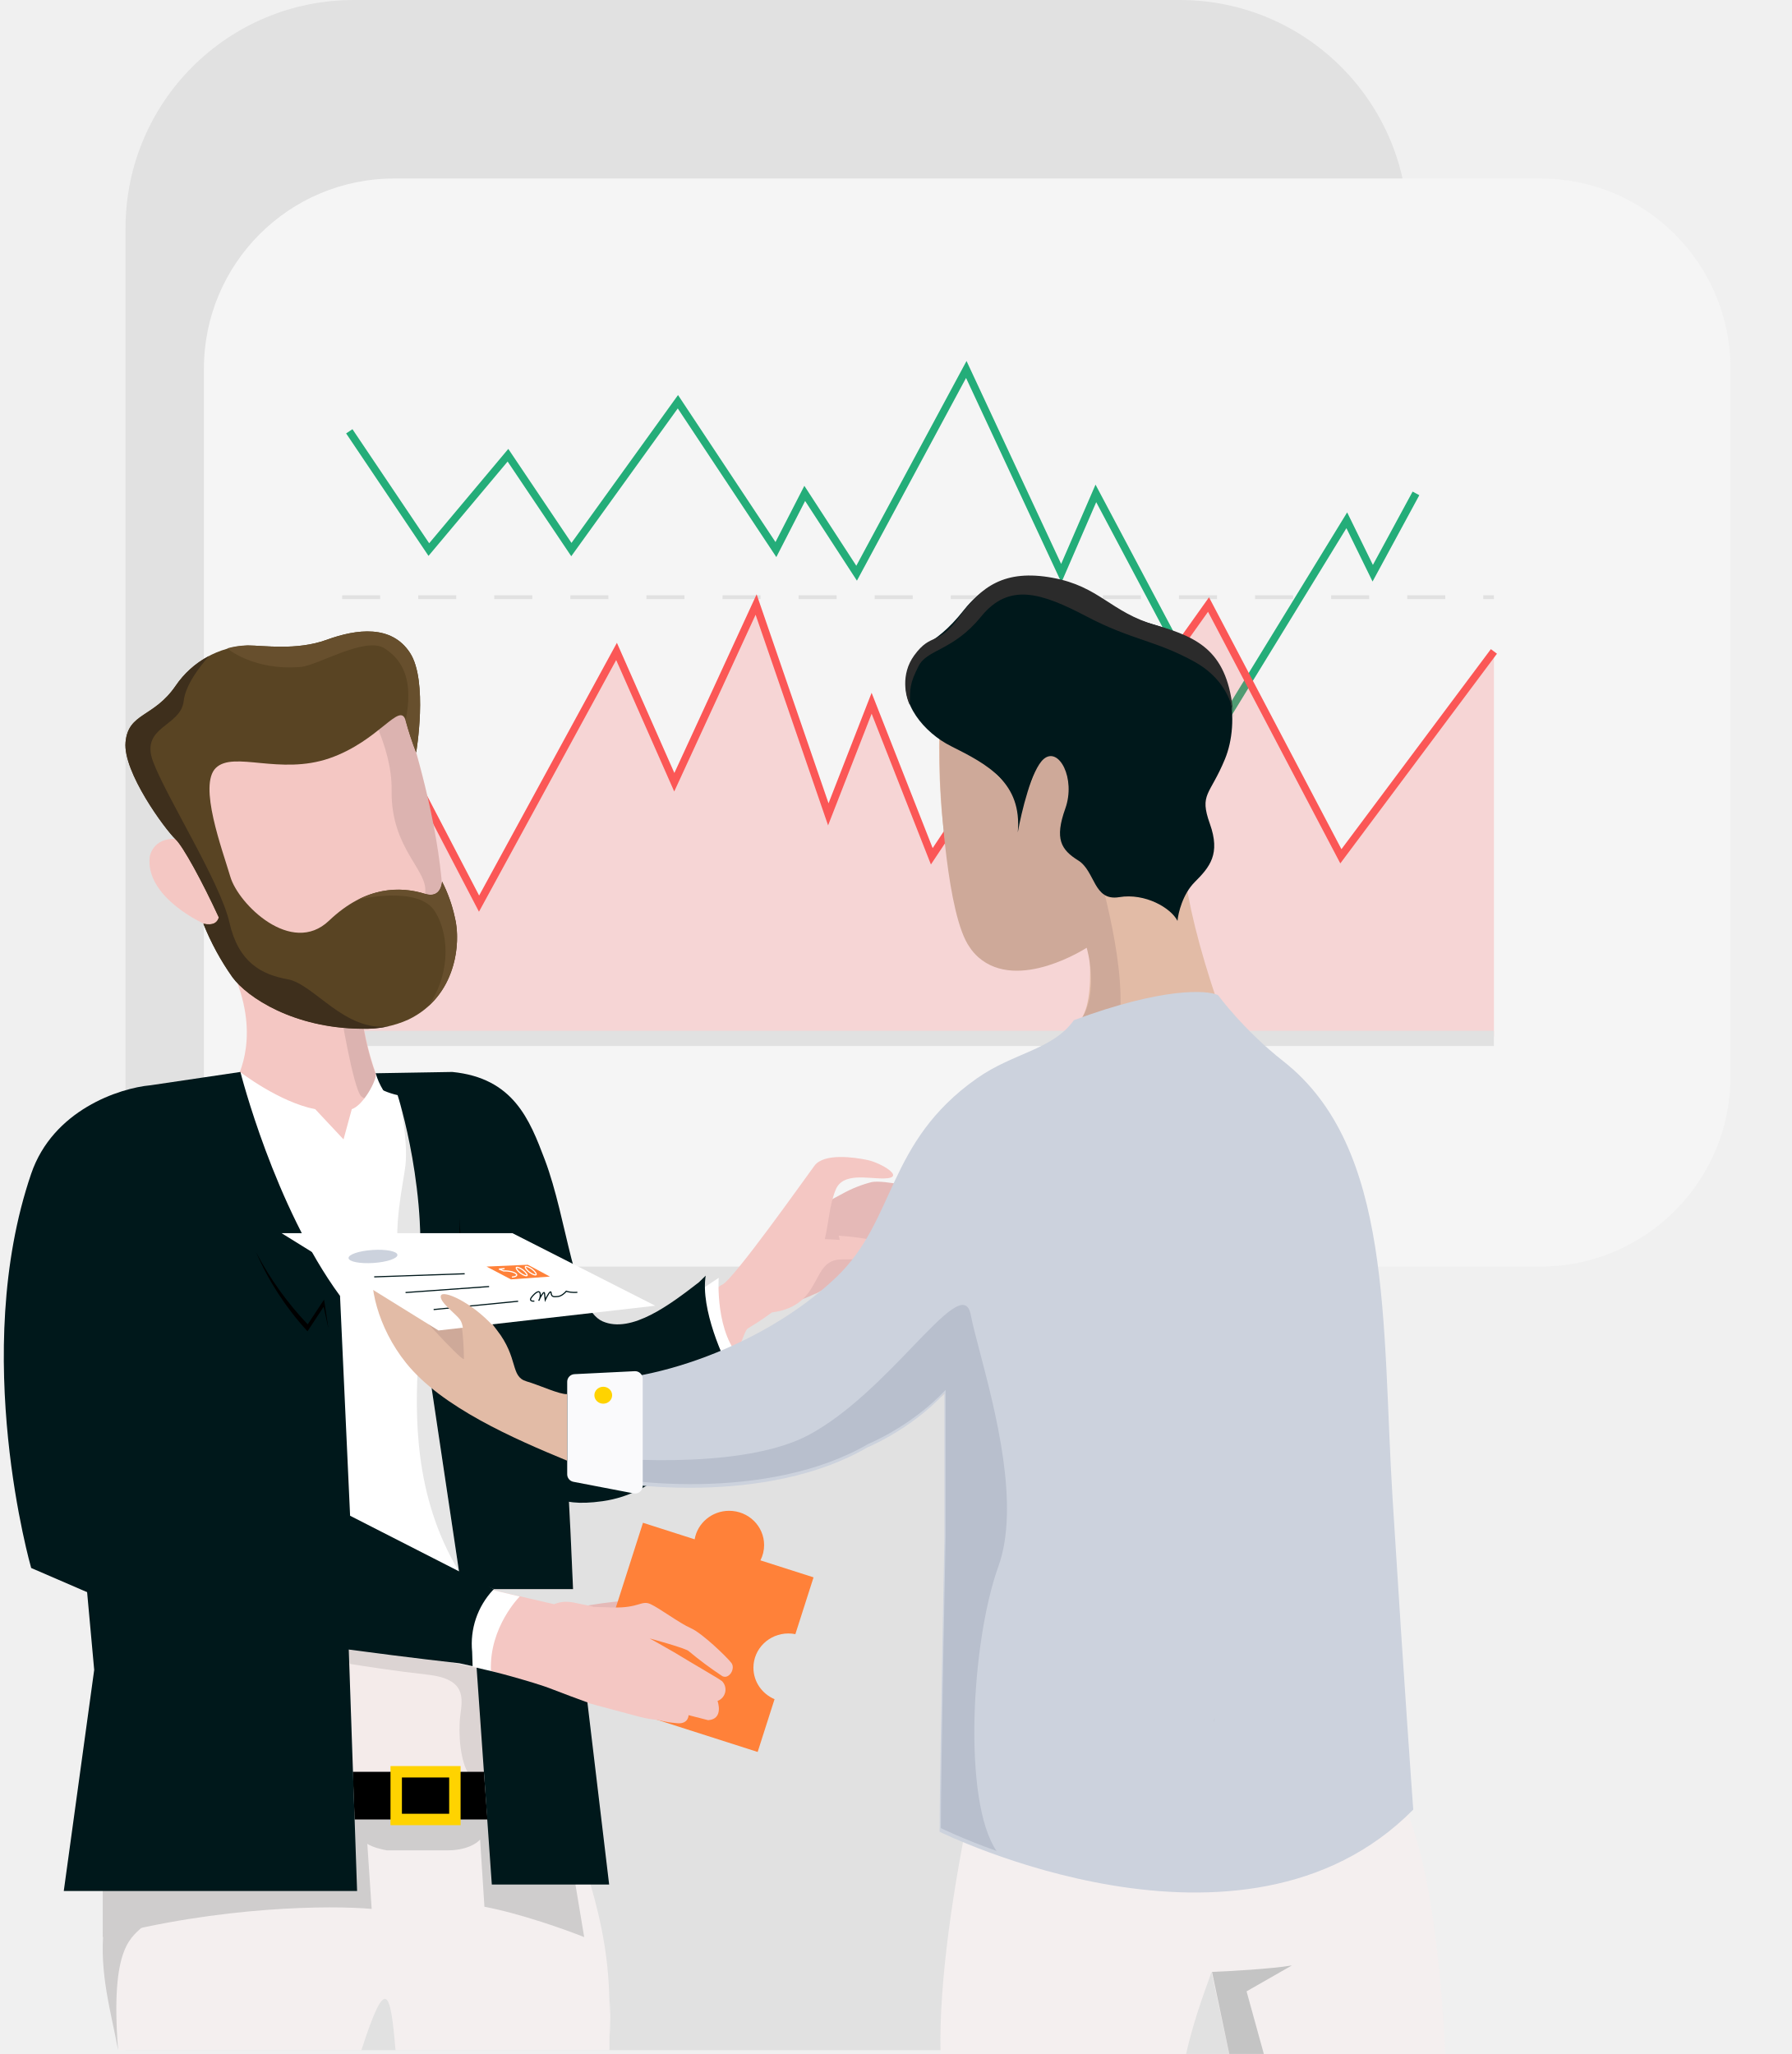
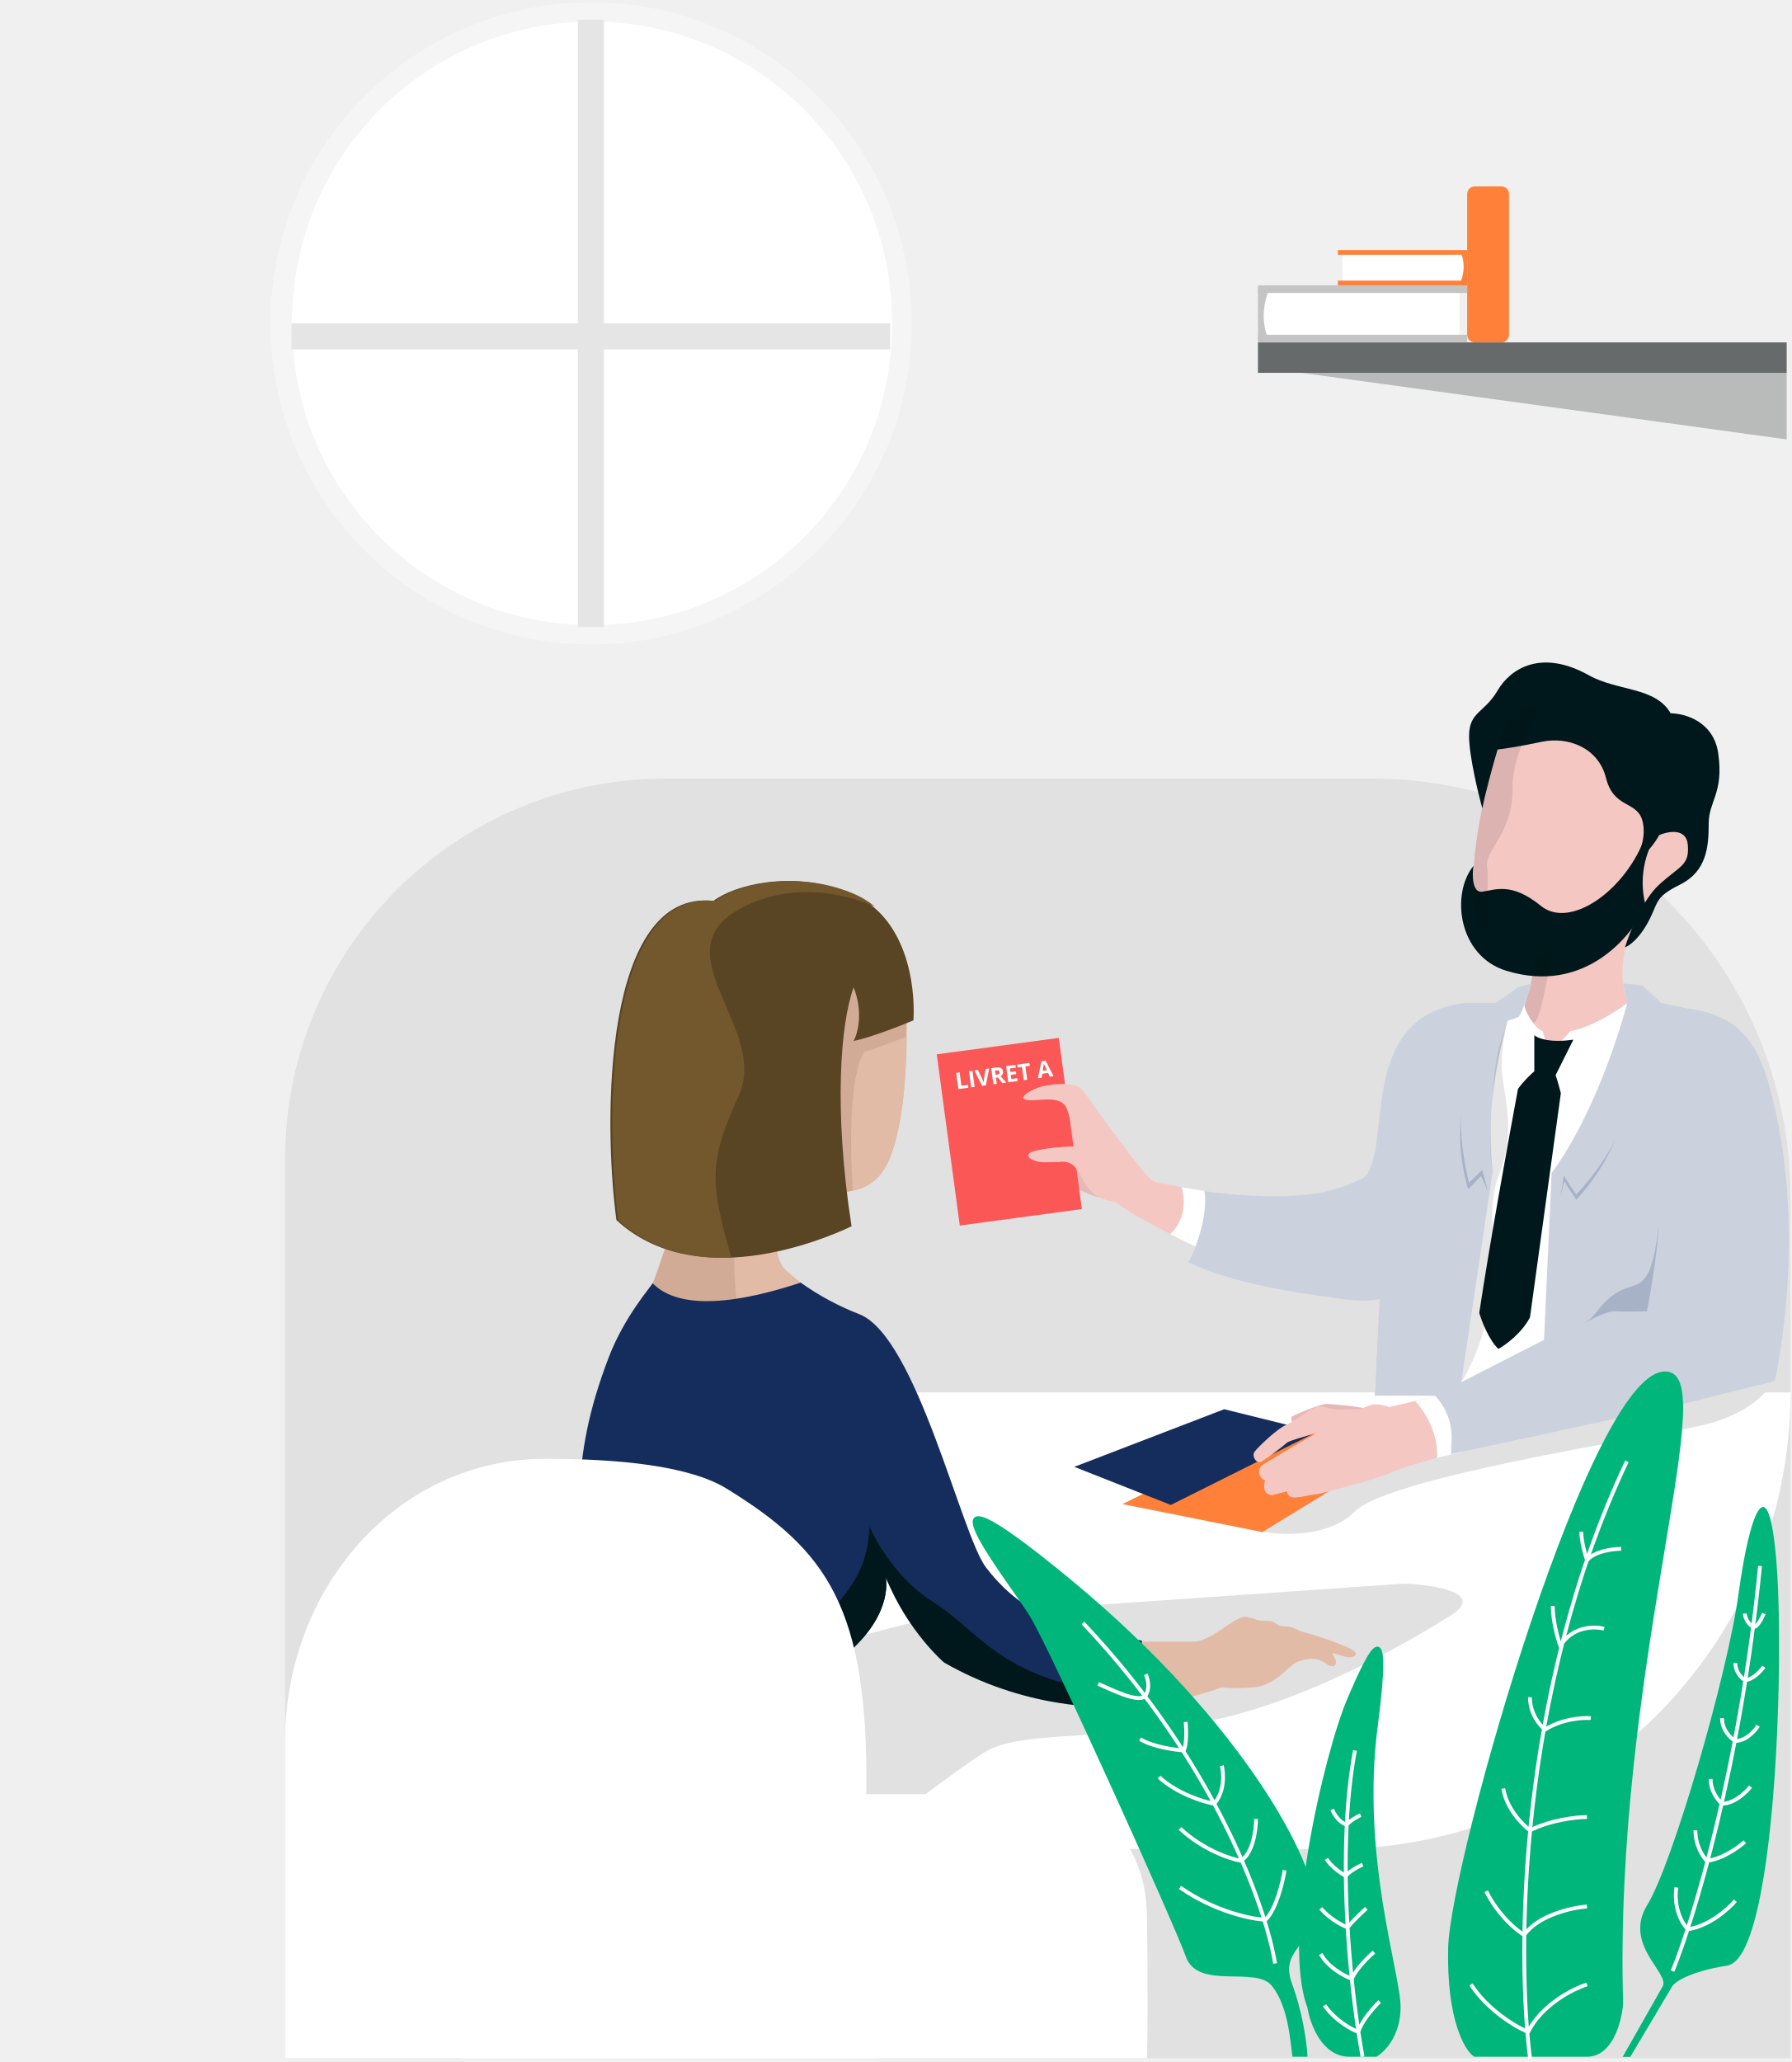
- <svg xmlns="http://www.w3.org/2000/svg" fill="none" viewBox="0 0 471 540">
-   <path fill="#E1E1E1" d="M354.172 392.041l15.896-329.147C371.721 28.661 344.411 0 310.138 0H93C59.863 0 33 26.863 33 60v389.146h261.242c32.012 0 58.386-25.131 59.93-57.105z" />
-   <path fill="#E1E1E1" d="M359 361c0-55.228-44.772-100-100-100H143c-60.751 0-110 49.249-110 110v168h326V361z" />
-   <rect width="401.325" height="286.051" x="53.606" y="46.931" fill="#F5F5F5" rx="50" />
-   <path stroke="#E1E1E1" stroke-dasharray="10 10" d="M89.94 157.005h302.794" />
-   <path stroke="#24AD79" stroke-width="2" d="M372.241 129.714l-11.367 20.987-6.82-13.921-33.343 54.412-32.619-61.478-9.094 20.987-24.972-53.564-28.831 53.564-13.64-20.987-7.578 14.769-25.765-38.866-28.004 38.866-16.671-24.804-20.799 24.804-20.914-31.093" />
-   <path stroke="#FB5756" stroke-width="2" d="M93.76 175.802l32.176 61.765 36.146-66.307 15.183 34.392 21.509-46.721 18.979 55.157 11.387-29.201 15.815 40.233 20.244-30.499 13.285 19.467 39.222-55.157L352.5 225.12l40.234-53.86" />
-   <path fill="#FB5756" d="M317.706 158.931L352.5 225.12l40.234-53.86V272.5H93.76v-96.698l32.176 61.765 36.146-66.307 15.183 34.392 21.509-46.721 18.979 55.157 11.387-29.201 15.815 40.233 20.244-30.499 13.285 19.467 39.222-55.157z" opacity=".2" />
-   <path stroke="#E1E1E1" stroke-width="4" d="M91.941 273h300.773" />
-   <path fill="#E5B9B7" d="M150.998 424.609a11.883 11.883 0 013.926-2.596c4.139-.695 8.315-1.15 12.506-1.366 2.231 0 11.079 3.858 11.733 4.289.654.43 1.041 2.597-2.364 2.493-3.406-.104-25.801-2.82-25.801-2.82z" />
-   <path fill="#FF8139" fill-rule="evenodd" d="M199.91 410.222a8.815 8.815 0 00.967-4.025c0-4.973-4.117-9.004-9.195-9.004-4.553 0-8.333 3.24-9.067 7.493l-13.584-4.347-14.691 45.902 44.84 14.351 4.441-13.877c-3.267-1.381-5.553-4.564-5.553-8.27 0-4.973 4.117-9.005 9.195-9.005.627 0 1.239.062 1.83.179l4.778-14.929-13.961-4.468z" clip-rule="evenodd" />
-   <path fill="#E5B9B7" d="M218.534 315.427s1.278-.727 2.974-1.617a32.274 32.274 0 017.717-3.057c3.584-.564 12.358 1.707 15.243 2.3 2.885.594 8.149 1.9 8.149 1.9-.312 1.929 2.037 2.047 2.037 2.047-.193 1.38-2.052 1.365-3.569 1.484a15.848 15.848 0 01-3.613-.386c.025.794.325 1.554.847 2.152a2.985 2.985 0 01-1.606.386 23.092 23.092 0 00-10.409 2.463c-4.313 2.537-8.58 6.573-14.633 12.123a30.387 30.387 0 01-7.227 4.882h-.119l-.892.415a29.676 29.676 0 01-3.822 1.484c-.372.119-.743.208-1.1.297l10.023-26.873z" />
-   <path fill="#F4EFEF" d="M160.205 526.19c-.457-27.359-10.793-42.148-15.743-70.646H36.505c-7.426 17.099-9.14 38.188-9.14 56.997 0 15.047 1.455.64 3.93 26.478h63.708c6.52-20.279 7.646-15.579 8.979 0h56.221c.023-4.095.047-6.994.071-8.973.163-13.55.313 16.059 0 0-.021-1.072-.044-2.349-.069-3.856z" />
-   <path fill="#CFCDCD" d="M153.578 509.266l-2.28-13.683v-1.711h-20.525l-1.711-17.104H92.574v18.815l-65.566 1.14v12.543c31.015-8.21 60.054-8.362 70.697-7.412l-1.14-17.104c1.368.912 3.991 1.52 5.131 1.71h15.964c5.017 0 7.791-1.9 8.552-2.85l1.14 17.674c9.578 1.824 21.475 6.081 26.226 7.982z" />
-   <g clip-path="url(#clip0)">
-     <path fill="#CFCDCD" d="M31.04 539c-2.14-28.05 3.748-29.563 6.96-33l-10.707.825c-1.285 11.88 1.963 22.275 3.748 32.175z" />
-   </g>
-   <path fill="#F4C7C3" d="M232.423 309.816c5.948-.104-.774-4.081-4.328-4.838-3.554-.756-11.48-1.869-13.978 1.484-2.498 3.354-21.369 30.093-24.313 31.324-2.945 1.232-18.539 18.683-18.539 18.683-33.25 3.799-10.388-4.613-18.002-7.982-7.613-3.368-9.106-27.213-20.735-39.425-11.629-12.212-10.855-24.899-20.685-22.109-11.331 3.205-11.168-.534-11.168-.534l-.951-1.707a72.382 72.382 0 01-4.7-18.934c4.938 1.054 4.551 1.395 9.101.164 26.768-7.316 1.978-78.912 1.978-78.912-7.36-19.527-56.419-3.947-62.59 6.975-5.948 10.505 2.677 26.516 2.677 26.516-6.127-.223-6.826 4.719-6.826 4.719-1.25 10.624 14.053 17.509 14.053 17.509l1.487 1.87c13.592 19.097 10.186 32.644 7.658 38.417-.565 1.201-5.353 4.006-10.26 3.917-6.246-.089-23.511.341-32.21 21.798-16.522 40.702-1.28 101.109 7.51 107.015 8.788 5.906 92.881 17.806 92.881 17.806l8.566 5.713 10.171 2.968c3.257 1.083 9.696 3.976 17.845 6.143 10.216 2.671 11.703 3.279 14.469 3.62 3.108.371 2.602.668 6.513 1.024 2.974.267 2.974-2.122 2.974-2.122l5.146 1.321c4.193-.282 2.468-5.06 2.468-5.06a3.18 3.18 0 002.008-2.274 3.162 3.162 0 00-.818-2.919c-.892-.727-8.923-5.327-10.618-6.411-1.695-1.083-8.402-4.822-8.402-4.822s9.741 2.626 10.291 3.368a97.705 97.705 0 008.803 6.544c1.77.89 3.51-1.974 2.379-3.472-1.13-1.499-7.673-7.835-10.662-9.141-2.989-1.306-8.164-5.208-10.588-6.321-2.424-1.113-2.974 1.068-9.948.875-6.974-.192-4.461-.089-5.547-.311-1.085-.223-2.662-.579-4.535-.95-2.117-.419-3.616-.271-5.339.401l-17.071-3.947h22.097c-1.888-44.486-5.442-67.797-5.442-67.797s-7.183 37.719 18.291 34.128c25.473-3.591 30.939-33.568 33.036-34.859.937-.578 3.45-2.062 6.349-4.229 13.8-1.825 9.86-13.933 18.336-13.933 9.8 0 11.748-.564 11.748-2.374 0-1.811-9.785-2.745-16.165-2.968 1.056-4.57 1.205-8.903 2.826-12.924 1.873-4.704 8.342-2.953 12.759-3.027z" />
-   <path fill="#000" d="M108.022 264.221c6.111-6.055 2.528-23.089 3.702-29.217 1.175-6.129-9.011-11.619-8.773-27.244.178-11.663-7.168-24.098-10.915-29.677 6.706.846 12.015 3.561 14.067 9.007 0 0 22.187 63.984 1.919 77.131zM94.98 288.243c-2.156-1.988-5.68-23.742-5.68-23.742l5.68 1.484a72.256 72.256 0 004.699 18.934l.952 1.707s3.732 2.493 11.242 1.365l-1.666.564c-5.115 1.113-13.07 1.676-15.227-.312z" opacity=".1" />
-   <path fill="#fff" d="M188.94 335.945l-10.263 6.841c-20.525 11.403-15.703 9.531-23.703 7.216-12.432-3.665-7.649-37.378-19.278-49.62-11.629-12.242-14.023-16.174-23.793-13.355-9.77 2.82-11.897-4.169-13.086-4.837.267 1.87-3.39 8.473-6.335 9.408l-2.171 7.953-7.436-7.939c-9.472-1.854-19.718-9.763-19.718-9.763-.58 1.202 1.487 7.82-9.294 5.119-6.053-1.484-25.057.326-33.756 21.783-18.157 44.738-6.529 95.5 7.51 107.015 8.178 6.707 92.881 17.806 92.881 17.806l.119 3.769 8.446 1.944c-.49-11.515 7.57-19.572 7.57-19.572l-8.045-1.914h22.097c-1.888-44.486-5.442-67.797-5.442-67.797s-7.183 37.719 18.29 34.128c17.325-2.448 23.126-15.117 31.678-26.52-7.316-6.811-6.271-21.665-6.271-21.665z" />
-   <path fill="#000" d="M120.662 413.125l-4.774-31.963-4.461-29.795-1.68-11.263a67.24 67.24 0 00.595-18.77c-.908-9.052-.506-20.433-5.086-30.924 0 0 2.007 9.259 1.338 15.892-.416 4.17-3.524 16.723-1.487 26.413 2.037 9.689 5.428 12.108 4.774 25.418-.655 13.31-1.309 35.063 10.781 54.992z" opacity=".1" />
-   <path fill="#F4EBEA" d="M125.864 438.445l-34.272-7.98 1.143 35.338h36.557l-3.428-27.358z" />
-   <path fill="#DCD4D3" d="M125.553 438.569l3.988 27.937h-6.267c-2.279-3.421-2.848-10.833-2.279-15.394.57-4.561 1.709-9.692-8.545-10.832-8.204-.913-17.092-2.281-20.51-2.851l-1.71-6.842 1.71.571 33.613 7.411z" />
-   <path fill="#000" d="M128.149 478.343l-.931-12.539H92.735l.49 12.539h34.924z" />
-   <path stroke="#FFD300" stroke-width="3" d="M119.582 478.342v-12.539h-15.423v12.539h15.423z" />
-   <path fill="#00181B" d="M8.197 308.578c5.71-16.708 23.08-22.51 31.437-23.267l23.568-3.492s8.922 35.345 26.187 58.879l2.647 57.796 37.801 19.29-.238.237a20.743 20.743 0 00-5.473 16.249l.119 3.769-3.524-.772s-51.58-5.716-78.064-11.711c-2.2-.504-9.122-2.381-9.122-2.381L8.197 412.226s-16.194-56.254 0-103.648z" />
-   <path fill="#00181B" d="M185.519 335.374l-1.785 1.739c-7.337 5.673-17.726 13.631-25.339 10.262-7.614-3.368-9.197-26.709-15.175-42.497-4-10.55-8.223-21.457-24.313-23.059l-20.15.341a18.337 18.337 0 001.978 4.452l.298.178a20.28 20.28 0 003.494 1.127s8.551 26.502 5.235 52.202l11.063 74.059 9.012 3.606h20.819c-1.889-44.515-2.528-40.183-2.528-40.183s-15.207 20.658 10.267 17.067c14.499-2.047 25.339-13.683 34.083-33.368-2.29-3.754-8.357-17.171-6.959-25.926zM129.292 495.442l-3.999-56.997c1.714.38 5.941 1.368 9.14 2.28 3.998 1.14 7.996 2.28 10.852 3.42 2.285.911 7.045 2.659 9.14 3.419l5.712 47.878h-30.845zM93.877 497.152l-2.284-66.116-69.116-17.099 2.285 25.078-7.997 58.137h77.112z" />
-   <path fill="#000" d="M86.355 349.334l-1.16-7.672-4.297 6.514a83.945 83.945 0 01-13.577-18.948 74.373 74.373 0 0013.517 20.773l4.238-6.439 1.28 5.772zM111.442 347.034l1.993-7.42 4.609 4.452s3.376-13.191 2.692-23.831a67.485 67.485 0 01-2.424 26.116l-4.461-4.57-2.409 5.253z" />
-   <path fill="#594423" d="M119.562 241.147a38.504 38.504 0 00-3.346-9.378s-.163 4.555-4.461 3.234c-6.35-1.943-15.45-2.3-25.28 7.064-9.83 9.363-23.793-4.348-25.92-11.56-2.126-7.211-8.49-24.127-3.792-28.638 4.7-4.511 16.804 1.988 29.86-2.522 13.057-4.511 18.559-15.121 20.016-9.898a82.565 82.565 0 002.766 8.399s3.198-18.845-1.635-26.235c-4.833-7.389-13.934-6.306-21.875-3.413-7.94 2.894-16.61 1.484-20.819 1.484a24.31 24.31 0 00-10.691 3.071 24.254 24.254 0 00-8.195 7.509c-5.784 8.458-12.461 7.019-13.175 14.839-.714 7.82 10.305 22.806 13.175 25.552 1.934 1.825 6.945 10.95 11.347 20.506-.387 1.366-1.487 2.211-4.06 1.662a68.122 68.122 0 007.644 14.067c3.925 5.342 16.12 13.355 33.785 13.533 4.285.21 8.557-.604 12.462-2.374 12.625-6.069 13.904-20.24 12.194-26.902z" />
-   <path fill="#3E2F1C" d="M75.633 257.454c-6.959-1.261-12.952-4.451-15.331-14.972-2.38-10.52-16.58-32.941-20.06-42.245-3.48-9.304 7.271-9.141 8.044-15.922.491-4.229 4.075-8.903 6.692-11.871a24.28 24.28 0 00-8.803 7.865c-5.785 8.458-12.462 7.018-13.175 14.838-.714 7.82 10.305 22.807 13.175 25.552 1.933 1.825 6.944 10.951 11.346 20.507-.386 1.365-1.487 2.211-4.06 1.662a68.148 68.148 0 007.644 14.067c3.926 5.342 16.12 13.354 33.786 13.532a29.576 29.576 0 007.435-.667c-11.733 1.558-19.748-11.085-26.692-12.346z" />
-   <path fill="#674F2D" d="M59.737 170.456s6.825 5.935 19.332 4.882c4.431-.341 16.952-8.132 22.023-4.882 5.071 3.25 7.584 8.695 5.547 18.964a82.381 82.381 0 002.766 8.398s3.197-18.815-1.636-26.205c-4.833-7.389-13.934-6.306-21.875-3.413-7.94 2.894-16.61 1.484-20.819 1.484-1.806.021-3.6.28-5.338.772zM119.561 241.146a38.497 38.497 0 00-3.346-9.377s-.163 4.555-4.461 3.234a22.823 22.823 0 00-17.562 1.484c.46-.104 15.971-3.754 20.194 3.205 4.223 6.96 3.539 17.272-1.799 24.855 7.703-6.915 8.417-17.806 6.974-23.401z" />
-   <path fill="#F4C7C3" d="M220.481 324.864c2.996.194 5.976.575 8.923 1.143 1.948.638 2.751 1.32 2.647 2.359-.104 1.039-2.186 1.84-4.833 1.781l-5.413-.119-1.324-5.164z" />
-   <path fill="#E2BBA6" d="M231.051 375.149s12.329-1.659 22.197-13.93c0 0-2.461 10.317 10.699 22.133 9.116 8.158 2.006 51.618-1.834 59.288 0 0 36.371 35.836 95.577 7.135 0 0-14.87-54.118-15.952-84.716-1.334-34.745-5.356-57.083-17.525-89.885-12.169-32.803-15.052-50.903-13.4-68.173 1.652-17.271.82-44.312-29.626-50.846-30.446-6.533-34.047 29.269-34.047 29.269s-2.689 45.778 9.287 56.265c10.494 9.249 28.486-2.488 28.486-2.488s4.171 21.236-.661 28.735c0 0-6.665 7.624-23.13 14.18-17.195 6.817-19.952 56.81-29.068 65.968" />
-   <path fill="#CEA999" d="M266.169 156.69c-1.219 7.442-3.167 19.395-4.968 31.178 1.14-11.101 3.248-23.395 4.706-31.087l.262-.091z" />
-   <path fill="#CEA999" d="M247.163 185.47l14.038 2.397-.706 10.681c-.137 5.862 3.261 6.152 4.708 8.379 6.062 9.351 5.767-8.857 10.781-8.379 5.013.477 7.129 6.953 3.528 16.679-3.6 9.726 9.344 12.43 10.461 17.884 1.116 5.454 9.81 36.166 0 46.676l-15.03-4.545a45.397 45.397 0 009.298-7.261c4.831-7.499 1.432-18.816 1.432-18.816s-17.981 11.737-28.487 2.489a13.68 13.68 0 01-2.279-2.636c-5.982-8.374-7.607-39.551-7.778-44.108-.171-4.556.034-19.44.034-19.44z" />
-   <path fill="#00181B" d="M274.371 199.55c-3.177 2.723-5.862 13.996-6.808 19.291 1.135-13.05-7.827-17.814-17.589-22.695-6.809-3.405-13.83-11.348-11.348-19.291 2.837-9.079 6.241-5.674 14.752-16.455 8.511-10.78 20.188-9.675 26.1-7.376 10.213 3.972 10.78 5.107 17.022 8.511 5.569 3.038 6.316 1.684 15.886 6.242 11.916 5.673 13.618 22.127 9.646 31.773-3.972 9.646-6.809 9.078-3.972 17.022 2.837 7.943 0 11.347-3.971 15.319-3.178 3.177-4.35 8.133-4.54 10.213-1.702-3.404-8.51-7.376-15.319-6.241-6.809 1.135-6.241-6.809-10.78-9.646-4.539-2.837-6.242-5.674-3.405-13.617 2.837-7.943-1.702-16.454-5.674-13.05z" />
-   <path fill="#2B2B2B" d="M239.194 185.366c-1.135-2.27-2.496-8.057 1.135-13.05 4.539-6.241 6.241-2.27 11.915-10.213 5.674-7.944 11.915-12.483 24.397-10.213 12.483 2.269 15.32 9.078 27.235 12.482 11.607 3.317 18.907 7.172 20.325 23.104.07.486.101.922.101 1.294a54.54 54.54 0 00-.101-1.294c-.495-3.461-2.947-9.478-10.112-13.458-10.213-5.674-16.454-5.674-28.369-11.915-11.915-6.241-20.426-9.078-27.802 0-7.376 9.078-14.185 8.511-16.454 13.05-2.27 4.539-2.27 5.674-2.27 10.213z" />
-   <path fill="#F4EFEF" d="M263.594 438.572S246.281 500.96 247.261 540h132.68s-1.17-31.224-6.276-51.65c-5.107-20.426-18.129-46.767-18.129-46.767s-50.534 25.894-91.942-3.011z" />
-   <path fill="#CCD2DD" d="M219.903 335.723c-20.43 19.555-53.334 29.504-70.356 26.667v24.756c12.482 4.083 52.2 8.72 78.451-6.611 0 0 11.196-4.527 20.274-14.173v38.339s-1.259 61.916-1.259 76.864c0 0 79.689 39.572 124.512-5.819 0 0-2.305-31.424-5.431-81.752-2.858-46.021.195-92.314-28.742-115.009-10.446-8.193-17.138-17.359-17.138-17.359-2.944-1.401-14.645-2.046-37.899 6.578-5.58 7.837-15.886 8.511-25.532 15.32-23.83 16.821-21.133 37.133-36.88 52.199z" />
-   <path fill="#000" d="M318.995 453.82c-.205 1.375-.399 2.715-.593 4.045.194-1.33.388-2.67.593-4.045zM319.154 452.775c0-.364.102-.727.159-1.136-.045.409-.113.772-.159 1.136z" opacity=".3" />
-   <path fill="#E1E1E1" d="M318.474 518.421l4.693 21.561H311.82c2.269-10.213 5.932-19.102 6.654-21.561z" />
-   <path fill="#C4C4C4" d="M318.628 518.421l4.539 21.561h9.079l-4.54-16.455 11.916-6.808c-5.447.908-16.265 1.513-20.994 1.702z" />
-   <path fill="#B8BFCD" fill-rule="evenodd" d="M261.982 486.624c-8.949-13.095-6.668-55.012.473-74.788 5.765-15.965-.785-40.886-4.853-56.359-1.057-4.025-1.947-7.41-2.409-9.833-1.188-6.239-6.958-.244-15.377 8.503-7.417 7.705-16.889 17.546-27.095 23.042-15.505 8.349-45.415 7.299-62.852 5.262v3.738c12.482 4.083 52.199 8.72 78.45-6.611 0 0 11.197-4.527 20.275-14.173v38.339s-1.259 61.917-1.259 76.864c0 0 5.592 2.777 14.647 6.016z" clip-rule="evenodd" />
-   <path fill="#FAFAFC" d="M149.111 387.602v-24.334a2 2 0 011.902-1.998l15.85-.782a2 2 0 012.099 1.997v28.163a2 2 0 01-2.378 1.964l-15.85-3.046a2 2 0 01-1.623-1.964z" />
-   <ellipse cx="158.59" cy="366.807" fill="#FFD300" rx="2.333" ry="2.225" />
-   <path fill="#CEA999" d="M126.968 349.38l-3.448 13.792-14.367-7.327-6.465-15.516 9.051-1.58 15.229 10.631z" />
-   <path fill="#E2BBA6" d="M138.421 363.164c3.495 1.019 8.657 3.473 10.66 3.351v17.499c-13.796-5.707-32.969-14.009-42.345-25.709-7.5-9.359-10.08-20.902-8.45-26.826 8.238 10.37 23.673 27.064 23.673 25.753 0-1.638-.183-8.737-1.275-11.65-1.092-2.913-6.204-7.724-4.02-10.09 2.184-2.366 8.117 6.69 13.941 14.153 5.825 7.463 3.447 12.245 7.816 13.519z" />
-   <path fill="#fff" d="M115.276 349.783l-41.267-25.588 60.688.001 37.563 19.084-56.984 6.503z" />
-   <path stroke="#00181B" stroke-width=".3" d="M140.478 342.068c-.571.059-1.508-.074-.689-1.083 1.024-1.261 2.107-1.95 2.225-.808.095.914-.223 1.563-.394 1.773.473-1.011 1.442-2.805 1.536-1.891l.178 1.713c.472-1.011 1.441-2.804 1.536-1.891.118 1.142.689 1.083 1.831.965.914-.095 1.825-.959 2.167-1.379.4.151 1.544.417 2.914.275M98.376 335.692l23.777-.822m-15.537 4.939l21.958-1.573m-14.575 6.047l22.209-2.18" />
-   <path fill="#FF8139" d="M138.756 332.503l-10.853.483 6.421 3.366 10.247-.735-5.815-3.114z" />
-   <path stroke="#fff" stroke-width=".3" d="M132.65 333.529l-1.464.105 1.213.501c.488-.034 1.707-.004 2.677.397 1.213.502.962 1.108-.501 1.213M138.554 335.335c-.018.025-.062.055-.165.061a1.177 1.177 0 01-.403-.066c-.329-.102-.742-.317-1.154-.624-.413-.308-.737-.642-.929-.928a1.195 1.195 0 01-.178-.368c-.024-.099-.008-.15.011-.175.019-.025.063-.055.165-.061.101-.006.238.015.403.066.33.102.742.317 1.155.625.412.307.736.641.928.927.097.144.155.269.179.368.023.099.007.15-.012.175zM140.94 335.115c-.018.025-.063.055-.165.06a1.193 1.193 0 01-.403-.065c-.33-.103-.742-.318-1.154-.625-.413-.308-.737-.641-.929-.928a1.203 1.203 0 01-.178-.367c-.024-.1-.008-.151.011-.176.018-.025.062-.055.165-.061.101-.005.237.015.403.066.329.102.742.318 1.154.625.413.307.737.641.929.928.096.144.155.269.178.367.024.1.008.151-.011.176z" />
-   <ellipse cx="98.053" cy="330.329" fill="#CCD2DD" rx="6.438" ry="1.714" transform="rotate(-3.772 98.053 330.329)" />
-   <path fill="#E2BBA6" d="M120.934 346.937c.804 1.15.909 3.161.861 4.023l7.902-2.299c-5.746-6.321-13.217-9.625-13.792-8.045-.575 1.58 4.023 4.885 5.029 6.321z" />
-   <defs>
-     <clipPath id="clip0">
-       <path fill="#fff" d="M27 506h11v33H27z" />
-     </clipPath>
-   </defs>
+ <svg xmlns="http://www.w3.org/2000/svg" fill="none" viewBox="0 0 471 542">
+   <path fill="#E1E1E1" d="M470.709 314.661c0-60.751-49.249-110-110-110h-185.76c-55.229 0-100 44.772-100 100V541h395.76V314.661z" />
+   <path fill="#666A6A" d="M330.709 90h139v8h-139z" />
+   <path fill="#FF8139" d="M385.709 51v37a2 2 0 002 2h7a2 2 0 002-2V51a2 2 0 00-2-2h-7a2 2 0 00-2 2z" />
+   <path fill="#fff" d="M331.709 76h52v13h-52z" />
+   <path fill="#C4C4C4" d="M330.709 88h55v2h-55zM330.709 75h55v2h-55z" />
+   <path fill="#C4C4C4" d="M330.709 76v13.5h3c-.5-.833-1.5-3.3-1.5-6.5s1-6 1.5-7h-3z" />
+   <path fill="#fff" d="M385.091 74.382h-32.145v-8.036h32.145z" />
+   <path fill="#FF8139" d="M385.709 66.963h-34v-1.236h34zM385.709 75h-34v-1.236h34z" />
+   <path fill="#FF8139" d="M385.709 74.382v-8.346h-1.855c.31.516.928 2.04.928 4.019 0 1.978-.618 3.709-.928 4.327h1.855z" />
+   <path fill="#666A6A" d="M469.709 115.5L342.209 98h127.5v17.5z" opacity=".4" />
+   <path fill="#F5F5F5" d="M71.112 85.163C71.022 38.543 108.79.62 155.41.62c46.557 0 84.299 37.823 84.299 84.38 0 46.557-37.742 84.38-84.299 84.38-46.493 0-84.209-37.724-84.298-84.217z" />
+   <path fill="#fff" d="M234.421 81.244c-1.761-42.23-36.509-75.56-78.777-75.56-41.839 0-76.393 32.68-78.723 74.453l-.271 4.864.271 4.862c2.33 41.775 36.884 74.455 78.723 74.455 42.268 0 77.016-33.33 78.777-75.561l.157-3.757-.157-3.756z" />
+   <path fill="#E5E5E5" d="M234.008 85H76.651v6.842h157.357z" />
+   <path fill="#E5E5E5" d="M151.908 5.18V164.82h6.842V5.18z" />
+   <path fill="#fff" d="M239.551 366h231.158c0 66.274-53.726 120-120 120h-198v-57.778c2.237-.134 10.656-6.06 26.43-28.687 15.774-22.626 46.847-31.784 60.412-33.535z" />
+   <path fill="#E1E1E1" d="M381.209 424.733c9.6-5.989-4-8.152-12-8.485l-122.5 8.485-41 10.481 19 50.408c9.333-6.987 26.4-20.163 34-24.955 9.5-5.989 31-2.994 57.5-7.985s53-20.463 65-27.949zM446.709 374.823c12.8-2.795 18.333-9.15 19.5-11.978l-6.5-2.495-129.5 32.441v9.482c5.667 1.331 18.8 2.196 26-4.991 9-8.983 74.5-18.965 90.5-22.459z" />
+   <path fill="#FF8139" d="M335.914 375.191l-40.842 20.161 36.787 7.358 36.918-22.614-32.863-4.905z" />
+   <path fill="#152D5D" d="M307.807 395.583l38.306-19.153-24.275-6.013-39.42 15.144 25.389 10.022z" />
+   <path fill="#E5B9B7" d="M361.159 372.022a9.027 9.027 0 00-2.98-1.972 83.042 83.042 0 00-9.491-1.036c-1.693 0-8.408 2.929-8.905 3.255-.496.327-.79 1.972 1.795 1.893 2.584-.079 19.581-2.14 19.581-2.14z" />
+   <path fill="#F4C7C3" d="M269.586 301.253a80.118 80.118 0 018.667 7.412c3.465 3.538 10.383 7.165 15.033 6.23l-10.055-21.472s-5.982-3.65-8.77-4.111c-2.787-.462-14.254 1.34-18.373 3.086a1.126 1.126 0 00-.643 1.566s-1.433.507-1.535 1.273c-.203 1.476 2.02 1.442 4.063 1.341 0 0-.373 1.498 1.952 1.667 3.476-.173 6.9.893 9.661 3.008z" />
+   <path fill="#E5B9B7" d="M288.083 314.467a22.527 22.527 0 01-2.9-1.126c.936.451 1.905.828 2.9 1.126zM288.93 314.693c-.271-.068-.554-.136-.836-.226.52.158.836.226.836.226zM285.183 313.386l-.678-.316.678.316z" />
+   <path fill="#E5B9B7" d="M281.346 294.324s-.971-.552-2.258-1.228a24.482 24.482 0 00-5.857-2.32c-2.72-.428-9.378 1.295-11.568 1.746-2.189.45-6.185 1.442-6.185 1.442.237 1.464-1.546 1.554-1.546 1.554.147 1.048 1.558 1.037 2.709 1.127.922.008 1.843-.091 2.742-.293a2.61 2.61 0 01-.643 1.634c.371.21.793.312 1.219.292a17.53 17.53 0 017.9 1.87c3.273 1.927 6.512 4.991 11.105 9.204a23.07 23.07 0 005.485 3.707h.09l.678.315c.939.442 1.908.818 2.9 1.126.282.091.564.158.835.226l-7.606-20.402z" />
+   <path fill="#FB5756" d="M246.265 277.132l32.083-4.319 6.057 44.997-32.083 4.32z" />
+   <path fill="#fff" d="M251.957 286.263l-.577-4.244.9-.123.476 3.502 1.721-.234.101.743-2.621.356zm3.361-.457l-.576-4.244.9-.122.576 4.244-.9.122zm3.813-4.84l.909-.123-.866 4.44-.982.133-2.016-4.049.909-.123 1.141 2.417c.065.143.134.311.208.504.075.191.123.324.145.4-.002-.181.028-.502.091-.964l.461-2.635zm2.602 1.565l.29-.039c.285-.039.488-.115.611-.228.122-.113.17-.271.142-.474-.027-.202-.116-.336-.267-.402-.149-.066-.369-.08-.659-.04l-.273.037.156 1.146zm.099.732l.221 1.629-.899.122-.577-4.244 1.237-.168c.576-.079 1.018-.031 1.323.142.305.172.487.471.545.899.034.25-.005.481-.116.696-.111.212-.285.39-.521.535.768.867 1.268 1.427 1.499 1.679l-.998.136-1.235-1.491-.479.065zm5.691.886l-2.445.332-.576-4.245 2.444-.332.1.738-1.544.21.127.931 1.437-.195.1.738-1.437.195.148 1.094 1.545-.209.101.743zm2.525-.343l-.9.122-.474-3.495-1.153.156-.101-.749 3.204-.435.102.749-1.152.156.474 3.496zm5.949-.808l-.445-.969-1.548.21-.17 1.053-.97.131.92-4.465 1.1-.149 2.082 4.057-.969.132zm-.763-1.694l-.692-1.488a4.57 4.57 0 01-.115-.274c-.03.256-.129.894-.299 1.912l1.106-.15z" />
+   <path fill="#F4C7C3" d="M270.805 289.199c-4.515-.079.586-3.098 3.284-3.673 2.697-.574 8.712-1.419 10.608 1.127 1.896 2.546 16.218 22.846 18.453 23.781 2.234.935 15.856 2.918 15.856 2.918 25.235 2.884 35.11.799 40.889-1.758 5.778-2.557 6.455-18.024 15.281-27.296 8.825-9.271 8.238-18.903 15.698-16.785 8.6 2.433 8.476-.406 8.476-.406l.722-1.295a54.935 54.935 0 003.566-14.375c-3.746.8-3.453 1.059-6.906.124-20.315-5.553-1.501-59.909-1.501-59.909 5.586-14.825 42.818-2.996 47.501 5.295 4.515 7.976-2.031 20.131-2.031 20.131 4.65-.169 5.18 3.583 5.18 3.583.948 8.066-10.665 13.293-10.665 13.293l-1.128 1.419c-10.316 14.499-7.731 24.784-5.813 29.166.429.912 4.063 3.042 7.788 2.974 4.74-.068 17.842.259 24.445 16.549 12.538 30.901.97 76.762-5.7 81.245-6.67 4.484-70.491 13.519-70.491 13.519l-6.5 4.337-7.72 2.253c-2.472.822-7.358 3.019-13.543 4.664-7.753 2.027-8.882 2.489-10.981 2.748-2.359.282-1.975.507-4.943.778-2.257.202-2.257-1.611-2.257-1.611l-3.905 1.002c-3.183-.214-1.874-3.841-1.874-3.841a2.416 2.416 0 01-1.524-1.727 2.398 2.398 0 01.622-2.216c.677-.552 6.771-4.044 8.058-4.867 1.286-.822 6.376-3.661 6.376-3.661s-7.392 1.994-7.81 2.557a74.21 74.21 0 01-6.681 4.968c-1.343.676-2.663-1.498-1.806-2.636.858-1.137 5.824-5.948 8.092-6.939 2.269-.991 6.196-3.954 8.036-4.799 1.839-.845 2.257.811 7.55.665 5.293-.147 3.386-.068 4.21-.237.823-.169 1.963-.845 3.385-1.127a10.46 10.46 0 014.108.71l12.956-2.996h-16.77c1.433-33.774 4.13-51.472 4.13-51.472s5.451 28.637-13.881 25.911c-19.333-2.727-52.039-21.157-53.63-22.137-.711-.439-2.619-1.566-4.819-3.21-10.474-1.386-7.483-10.579-13.916-10.579-7.437 0-8.916-.428-8.916-1.802s7.427-2.084 12.268-2.253c-.801-3.47-.914-6.759-2.144-9.812-1.422-3.571-6.331-2.242-9.683-2.298z" />
+   <path fill="#00181B" d="M389.639 234.39c-2.634.33-2.606-4.389-2.263-6.79-5.967 7.27-4.115 23.662 8.641 27.571 20.775 6.367 33.264-9.465 36.624-17.077-2.304-8.724.961-15.98 2.881-18.518h-2.881c-4.938 14.197-19.752 24.896-27.57 18.518-7.819-6.379-12.14-4.115-15.432-3.704z" />
+   <path fill="#00181B" d="M386.209 193.5c0 5.2 2.5 15.5 3.5 19 .5-3 2.833-11.667 4-15.5 1.667-.166 5.9-.8 11.5-2 7-1.5 15 1.5 17 9.5s8 6 9.5 11c1.2 4-.5 8.333-1.5 10 2.4-.4 5-4.167 6-6 2.333-1 7.1-1.9 7.5 2.5.5 5.5-2 5.5-7.5 10.5-4.4 4-7.833 12.667-9 16.5 1-.333 3.6-2.1 6-6.5 3-5.5 1.5-6.5 8.5-10s7.5-10 7.5-16 4-8 2.5-18.5c-1.2-8.4-8.833-10.5-12.5-10.5-4-7-13.994-5.797-21.5-10-12.5-7-20.641-1.759-24 4-3.5 6-7.5 5.5-7.5 12z" />
+   <path fill="#000" d="M393.775 250.255c-4.639-4.597-1.919-17.529-2.811-22.182-.891-4.652 6.84-8.821 6.659-20.683-.135-8.855 5.44-18.295 8.284-22.531-5.09.642-9.119 2.704-10.677 6.838 0 0-16.838 48.576-1.455 58.558zM403.672 268.493c1.637-1.509 4.311-18.024 4.311-18.024l-4.311 1.126a54.856 54.856 0 01-3.566 14.375l-.722 1.295s-2.833 1.893-8.532 1.037l1.264.428c3.882.845 9.92 1.273 11.556-.237z" opacity=".1" />
+   <path fill="#F4EFEF" d="M329.525 314.365c17.639 1.251 25.472-.563 30.37-2.737 5.778-2.569 4.051-18.881 12.075-31.543 6.851-10.826 11.444-14.645 18.904-12.504 1.445.405-1.061 0 .124.169v-1.352c3.736-1.96 9.808-2.524 9.808-2.524-.125.349-1.005 3.019-1.456 3.267-.452.248 2.776.755 2.776.755a10.456 10.456 0 002.776 3.763l2.686 16.684 6.366-15.096c8.137-1.735 13.87-9.609 13.87-9.609a9.041 9.041 0 014.514 1.678c.61-.09 1.874 2.388 2.596 2.253 4.593-1.126 20.314 1.127 28.124 16.808 2.991 6.095 4.682 22.084 4.986 32.088 0 0-1.134 24.768-3.369 44.37 0 0-11.446 2.891-19.064 4.559-11.873 2.816-32.098 8.97-46.047 11.111l-1.32-15.67-20.078 6.016h-16.77c1.433-33.774 4.13-51.472 4.13-51.472s5.451 28.637-13.881 25.911c-6.941-.981-15.597-3.988-23.926-7.481l1.806-19.444z" />
+   <path fill="#E0DEDE" d="M397.996 357.985l1.613 18.52 17.719-2.839-1.478-22.531a2.83 2.83 0 00-2.528-.912c-1.524.304-3.036 3.132-3.036 3.132a2.05 2.05 0 00-1.919-.902c-1.219.192-2.325 2.513-2.325 2.513a3.118 3.118 0 00-3.385-2.254c-2.585.384-4.661 5.273-4.661 5.273zM408.368 289.863l6.771-10.454 2.799 9.97 9.785-11.671-9.672 13.248s-1.4-3.278-2.98-3.278-2.076 4.247-6.703 2.185zM405.907 289.356l-2.517-10.42-4.514 6.083-1.761-7.311 1.4 9.012a2.697 2.697 0 003.916-.845c1.501-2.455 3.476 3.481 3.476 3.481z" />
+   <path fill="#E0DEDE" d="M415.85 351.18s11.003-5.632 13.915-6.612l8.566-2.873-4.052-24.198s3.555 14.352.971 16.898c-2.584 2.546-8.047.259-11.286 7.334-3.239 7.074-8.114 9.451-8.114 9.451zM363.202 332.875c8.193-8.663-7.607-12.989-.576-15.118 7.031-2.129 4.435-14.972 4.435-14.972l-1.534 12.595s5.451 28.636-13.882 25.91a58.969 58.969 0 01-7.166-1.543c3.047.27 12.03.214 18.723-6.872z" />
+   <path fill="#F4EBEA" d="M404.97 263.615l-.011.012.011-.012z" />
+   <path fill="#fff" d="M310.621 312.056c4.142.71 8.385 1.329 8.385 1.329 25.235 2.884 34.817 0 40.889-1.757 9.435-2.783 4.051-24.626 12.877-33.92 8.825-9.294 10.642-12.279 18.057-10.139 7.415 2.141 9.029-3.165 9.932-3.672-.203 1.419 2.573 6.432 4.807 7.142l1.648 6.038 5.643-6.027c7.189-1.408 14.965-7.412 14.965-7.412.44.912-1.129 5.937 7.054 3.886 4.593-1.126 19.016.248 25.618 16.538 13.78 33.965 4.955 72.503-5.699 81.245-5.726 0-70.491 13.519-70.491 13.519l-.09 2.861-6.411 1.476c.373-8.742-5.744-14.859-5.744-14.859l6.105-1.454h-16.77c1.433-33.773 4.13-51.471 4.13-51.471s5.451 28.637-13.881 25.91c-13.148-1.858-32.469-10.961-44.015-16.897 5.553-5.171 2.991-12.336 2.991-12.336z" />
+   <path fill="#00181B" d="M413.632 273.271c-6.203.931-9.433-.387-10.273-1.162v9.497c1.086.775 4.2.969 5.621.969l4.652-9.304z" />
+   <path fill="#00181B" d="M399.072 286.22c1.41-2.006 3.435-3.908 4.271-4.608l5.562.84c.562 1.561 1.19 3.908 1.433 4.886l-8.114 58.926c-2.164 4.173-6.44 7.277-8.308 8.308-2.473-2.319-4.379-7.277-5.023-9.467 2.628-17.62 7.881-46.598 10.179-58.885z" />
+   <path fill="#F4EBEA" d="M404.97 263.615l-.011.012.011-.012z" />
+   <path fill="#292289" d="M404.97 263.615l-.011.012.011-.012z" />
+   <path fill="#CCD2DD" d="M464.709 284c-3.538-12.032-9.5-17.5-21.5-19l-6.5-1.385-5-4.615-5-.5 1.081 5.115s-6.771 26.834-19.874 44.701l-2.009 43.878-28.689 14.645.181.181a15.742 15.742 0 014.153 12.335l-.09 2.861 2.675-.585s39.579-8.427 59.679-12.978c1.67-.383 3.205-.743 4.571-1.126l18.204-4.507s9.43-40.552-1.882-79.02z" />
+   <path fill="#CCD2DD" d="M316.625 313.025l2.381.36c25.235 2.884 32.925-.828 38.703-3.385 5.778-2.557 3.463-19.514 8-31.5 2.5-6.605 7.593-13.668 19.805-14.885h7.695l5.87-4.115 3.63-1-1.903 5.374a13.955 13.955 0 01-1.501 3.38l-.226.135c-.856.365-1.744.652-2.652.856 0 0-6.489 20.12-3.973 39.632l-8.396 56.225-6.839 2.737h-15.801c1.434-33.796 1.919-30.506 1.919-30.506s7.663 7.717-11.669 4.99c-11.004-1.554-27.831-3.965-39.298-9.575 1.738-2.85 5.316-12.077 4.255-18.723z" />
+   <path fill="#A7B2C6" d="M410.218 314.872l.881-5.824 3.261 4.945a63.718 63.718 0 0010.304-14.386 56.438 56.438 0 01-10.259 15.772l-3.216-4.889-.971 4.382zM391.179 313.126l-1.512-5.632-3.499 3.379s-2.562-10.015-2.042-18.092a51.24 51.24 0 001.839 19.827l3.386-3.47 1.828 3.988zM415.737 348.184s6.444-3.729 8.927-3.515c2.483.215 8.306 0 8.306 0s2.991-15.568 2.991-22.26c0 0-.677 9.215-3.081 12.888-2.404 3.672-5.045 2.14-9.232 5.441-4.187 3.301-3.724 5.249-7.911 7.446z" />
+   <path fill="#E1E1E1" d="M312.348 331.759s-.52-1.352 0-4.968l1.896.935a25.52 25.52 0 01-1.896 4.033z" />
+   <path fill="#000" d="M384.182 363.302l3.622-24.266 3.386-22.62 1.275-8.551a51.054 51.054 0 01-.451-14.25c.688-6.872.384-15.513 3.86-23.477 0 0-1.524 7.029-1.016 12.065.316 3.165 2.675 12.696 1.129 20.052-1.547 7.356-4.12 9.193-3.623 19.298.496 10.105.993 26.62-8.182 41.749z" opacity=".1" />
+   <path fill="#F4C7C3" d="M279.867 301.489a54.29 54.29 0 00-6.771.868c-1.479.484-2.088 1.002-2.009 1.791.079.788 1.659 1.397 3.668 1.352l4.108-.09 1.004-3.921z" />
+   <path fill="#000" d="M175.268 494.637c0-.317-.09-.635-.14-.993.04.358.1.676.14.993z" opacity=".3" />
+   <path fill="#CEA999" d="M238.164 260.938l-12.266 2.096.617 9.338c.12 5.125-.288 9.238-1.553 11.185-5.296 8.175-7.407-10.927-11.787-10.51-4.381.417-6.422 5.404-3.276 13.907s-8.163 10.868-9.139 15.636c-.976 4.768-8.572 31.618 0 40.807l13.132-3.973a39.693 39.693 0 01-8.124-6.348c-4.221-6.556-.578-25.122-.578-25.122s15.71 10.261 24.89 2.175a11.962 11.962 0 001.991-2.304c5.226-7.321 5.973-25.907 6.122-29.891.15-3.983-.029-16.996-.029-16.996zM221.557 235.774c1.065 6.506 2.767 16.957 4.34 27.258-.995-9.705-2.837-20.454-4.111-27.179l-.229-.079z" />
+   <path fill="#E2BBA6" d="M252.243 426.773s-10.772-1.451-19.394-12.179c0 0 2.151 9.02-9.348 19.351-7.965 7.132-1.752 45.128 1.603 51.833 0 0-31.779 31.331-83.509 6.239 0 0 12.992-47.314 13.938-74.066 1.165-30.377 4.679-49.906 15.312-78.585 10.633-28.678 13.152-44.502 11.708-59.601-1.444-15.099-.717-38.742 25.885-44.453 26.601-5.712 29.747 25.589 29.747 25.589s2.35 40.022-8.114 49.191c-9.169 8.086-24.889-2.175-24.889-2.175s-3.644 18.566.578 25.122c0 0 5.824 6.665 20.21 12.397 15.023 5.96 17.432 49.668 25.397 57.675" />
+   <path fill="#D2AB96" d="M227.209 276.503c2.8-.798 8.5-2.994 11-3.993v-4.491l-14-17.968-48 74.365-4.5 12.976 2 4.492c6.4 3.594 16 1.498 20 0-.5-3.327-1.2-11.479 0-17.468 1.2-5.989 7.167-9.483 10-10.481h15.5l5-.998c-1.6-24.356 1.333-34.437 3-36.434z" />
+   <path fill="#fff" d="M223.946 482s7.555 24.943 6.695 59H121.209l10.5-26.277 11.579-30.096s44.333 22.589 80.658-2.627z" />
+   <path fill="#152D5D" d="M300.209 431.236c-13.599-2.464-28.806-3.29-41-19.236-6.5-8.5-18.176-60.527-33.239-66.527a70.102 70.102 0 01-15.481-8.334c-23.595 7.778-34.218 5.037-38.907.149-.249.686-7.377 8.603-11.529 19.44-10.951 28.559-6.969 42.248-8.064 72.615-.995 26.751-8.522 55.509-8.522 55.509 7.278 33.188 81.637.924 81.637.924-2.927-7.788-9.538-44.701-1.603-51.834 11.499-10.331 9.349-19.35 9.349-19.35C239.209 428 247.709 436.5 247.709 436.5c20.38 11.692 41.32 12.954 52.5 12v-17.264z" />
+   <path fill="#E2BBA6" d="M313.709 431.5h-13.5v17c9.6-1.2 18-3.833 21-5 1 .167 4.1.4 8.5 0 5.5-.5 9-5.5 11-6.5s5.5-1.5 7.5 0 3 1 3 0c0-.8-.667-2-1-2.5.667.167 2.3.6 3.5 1 1.5.5 5-.5.5-2.5s-9.5-3.5-11.5-4-2.5-1.5-5-1.5-2-1.5-5-1.5-2-.5-5-1-9 6.5-14 6.5z" />
+   <path fill="#00181B" d="M300.209 448.5V442s-8.5 2.5-22 0c-18-5.558-23.014-14.789-33-21-11.227-6.983-16.621-19.75-16.621-19.75-.796 18.229-12.773 21.1-20.06 35.96-5.406 11.027-1.514 40.152.856 54.456 9.269-3.099 15.72-5.89 15.72-5.89-2.927-7.788-9.538-44.702-1.603-51.834 11.499-10.331 9.348-19.351 9.348-19.351C238.709 429 248.209 437 248.209 437c20.38 11.722 40.82 12.454 52 11.5z" />
+   <path fill="#fff" d="M191.062 391.306c-9.705-5.994-28.215-7.87-47.652-7.86-39.527.021-68.461 34.639-68.461 74.166V541H301.53c.135-3.497.323-15.897 0-37.524-.322-21.627-15.724-30.262-23.384-31.876h-50.396c.645-49.387-10.553-64.155-36.689-80.294z" />
+   <path fill="#594423" d="M224.411 273.619c4.338-.866 12.291-3.969 15.725-5.413.542-9.02-1.627-27.495-16.809-33.557-15.183-6.062-30.365-1.984-35.788 2.165-28.738-3.247-29.099 57.011-25.484 83.893 20.604 18.944 53.5 5.593 61.814 1.624-4.772-30.743-2.892-53.403.542-62.784 2.603 6.494 1.085 12.087 0 14.072z" />
+   <path fill="#74582D" fill-rule="evenodd" d="M229.991 238.295c-8.563-3.738-22.613-6.598-35.782.776-11.508 6.445-7.574 15.563-3.324 25.412 3.32 7.696 6.833 15.838 3.324 23.499-8 17.469-7.5 22.959-2 42.423l.05.181c-10.249.344-21.059-1.919-29.704-9.868-3.615-26.882-3.254-87.141 25.485-83.893 5.422-4.15 20.605-8.227 35.787-2.165a23.093 23.093 0 016.164 3.635z" clip-rule="evenodd" />
+   <path fill="#00B67A" d="M439.593 522.153c-2.4 4-8.333 14-11 18.5h-2c2.833-5 8.9-15.7 10.5-18.5 2-3.5-10.5-11-4-21.5s21-60 24-82 8-34 10-7-.5 103-13 105c-10 1.6-13.833 4.333-14.5 5.5z" />
+   <path stroke="#fff" d="M439.709 518.112c5.5-13.5 17.8-53.7 23-106.5" />
+   <path fill="#00B67A" stroke="#00B67A" d="M381.209 512.112c-.4 18.4 4.167 26.333 6.5 28h29.5c6.4 0 8.667-9 9-13.5-2.5-85.5 25-162.539 12.5-165.5-19-4.5-57 128-57.5 151z" />
+   <path stroke="#fff" d="M402.249 541.112c-3.494-27.098-3.294-96.436 25.46-157M417.209 521.612c-3.667 1.167-11.9 5.3-15.5 12.5-3.167-1.333-10.6-5.7-15-12.5m30.5-20.5c-4 .333-12.9 2.3-16.5 7.5-2-1.167-6.8-5.1-10-11.5m26.5-19.5c-2.667 0-9.4.7-15 3.5-2-1.5-6.2-5.8-7-11m23-18.5c-2.167-.167-7.6.2-12 3-1.333-1-4-4.1-4-8.5m19.5-18c-2.5-.667-8.3-.7-11.5 4.5-.667-1.834-2-6.5-2-10.5m18-15c-2.167 0-7 .6-9 3-.5-1.5-1.5-5.1-1.5-7.5M456.209 499.612c-1.833 2.166-6.9 6.7-12.5 7.5-1.333-1.334-3.8-5.4-3-11M458.709 484.112c-1.667 1.5-6 4.6-10 5-1-1-3-4-3-8m14.5-11.5c-1.167 1.5-4.3 4.5-7.5 4.5-1-.834-3-3.3-3-6.5m12.5-14c-.833 1.333-3.2 4-6 4-1.167-.667-3.5-2.8-3.5-6m11-13.5c-.833 1.166-3 3.5-5 3.5-.833-.5-2.5-2.1-2.5-4.5m7.5-13c-.5 1.166-1.7 3.5-2.5 3.5-1 0-2.5-2-2.5-3.5" />
+   <path fill="#00B67A" stroke="#00B67A" d="M367.709 527.612c0 7.2-4 11.333-6 12.5h-7c-6.8 0-9.833-8.333-10.5-12.5-7-18.5 4.5-67 10.5-81s11.008-23.732 7 7c-4.5 34.5 6 65 6 74z" />
+   <path stroke="#fff" d="M358.209 540.612a194.566 194.566 0 01-1.088-6.5m-.912-74c-1.144 6.16-1.825 12.772-2.161 19.5m8.661 46.5c-1.559 1.5-4.858 5.2-5.588 8m0 0c-1.804-.667-6.112-3-8.912-7m8.912 7a293.627 293.627 0 01-1.756-14m5.844-7c-1.396 1.166-4.519 4.2-5.844 7m0 0c-1.885-.667-6.156-2.9-8.156-6.5m8.156 6.5a318.013 318.013 0 01-1.087-13.5m4.931-5c-1.121 1-3.677 3.4-4.931 5m0 0c-1.357-.5-4.669-2.2-7.069-5m7.069 5c-.258-4.38-.43-8.915-.478-13.5m4.409-3c-1.106.5-3.536 1.8-4.409 3m0 0c-1.197-.667-3.891-2.5-5.091-4.5m5.091 4.5c-.047-4.486.024-9.019.248-13.5m3.661-2.5c-.774.333-2.59 1.3-3.661 2.5m0 0c-.78-.167-2.639-1.2-3.839-4" />
+   <path fill="#00B67A" stroke="#00B67A" d="M339.209 521.612c2.8 7.6 3.833 15.5 4 18.5h-3c-.5-3.5-1-13-5.5-18.5s-19.5 1-22.5-7.5-35.5-80.5-41-89.5-36-47 10-9 64.5 75 64 85.5-9.5 11-6 20.5z" />
+   <path stroke="#fff" d="M335.209 516.112c-2.333-14.5-15.7-52.7-50.5-89.5M337.709 491.612c-.5 3.166-2.2 10.2-5 13-3.667-.167-13.3-2.1-22.5-8.5m20-18c0 2.833-.8 9-4 11-2.833-.5-10-2.9-16-8.5m11-16.5c.5 2 .8 6.8-2 10-2.833-.5-9.7-2.6-14.5-7m7-14.5c.167 1.833.3 5.9-.5 7.5-2.5-.167-8.3-1-11.5-3m1.5-17c.5 1 1.2 3.5 0 5.5-1.5 2.5-10-2-12.5-3" />
</svg>
